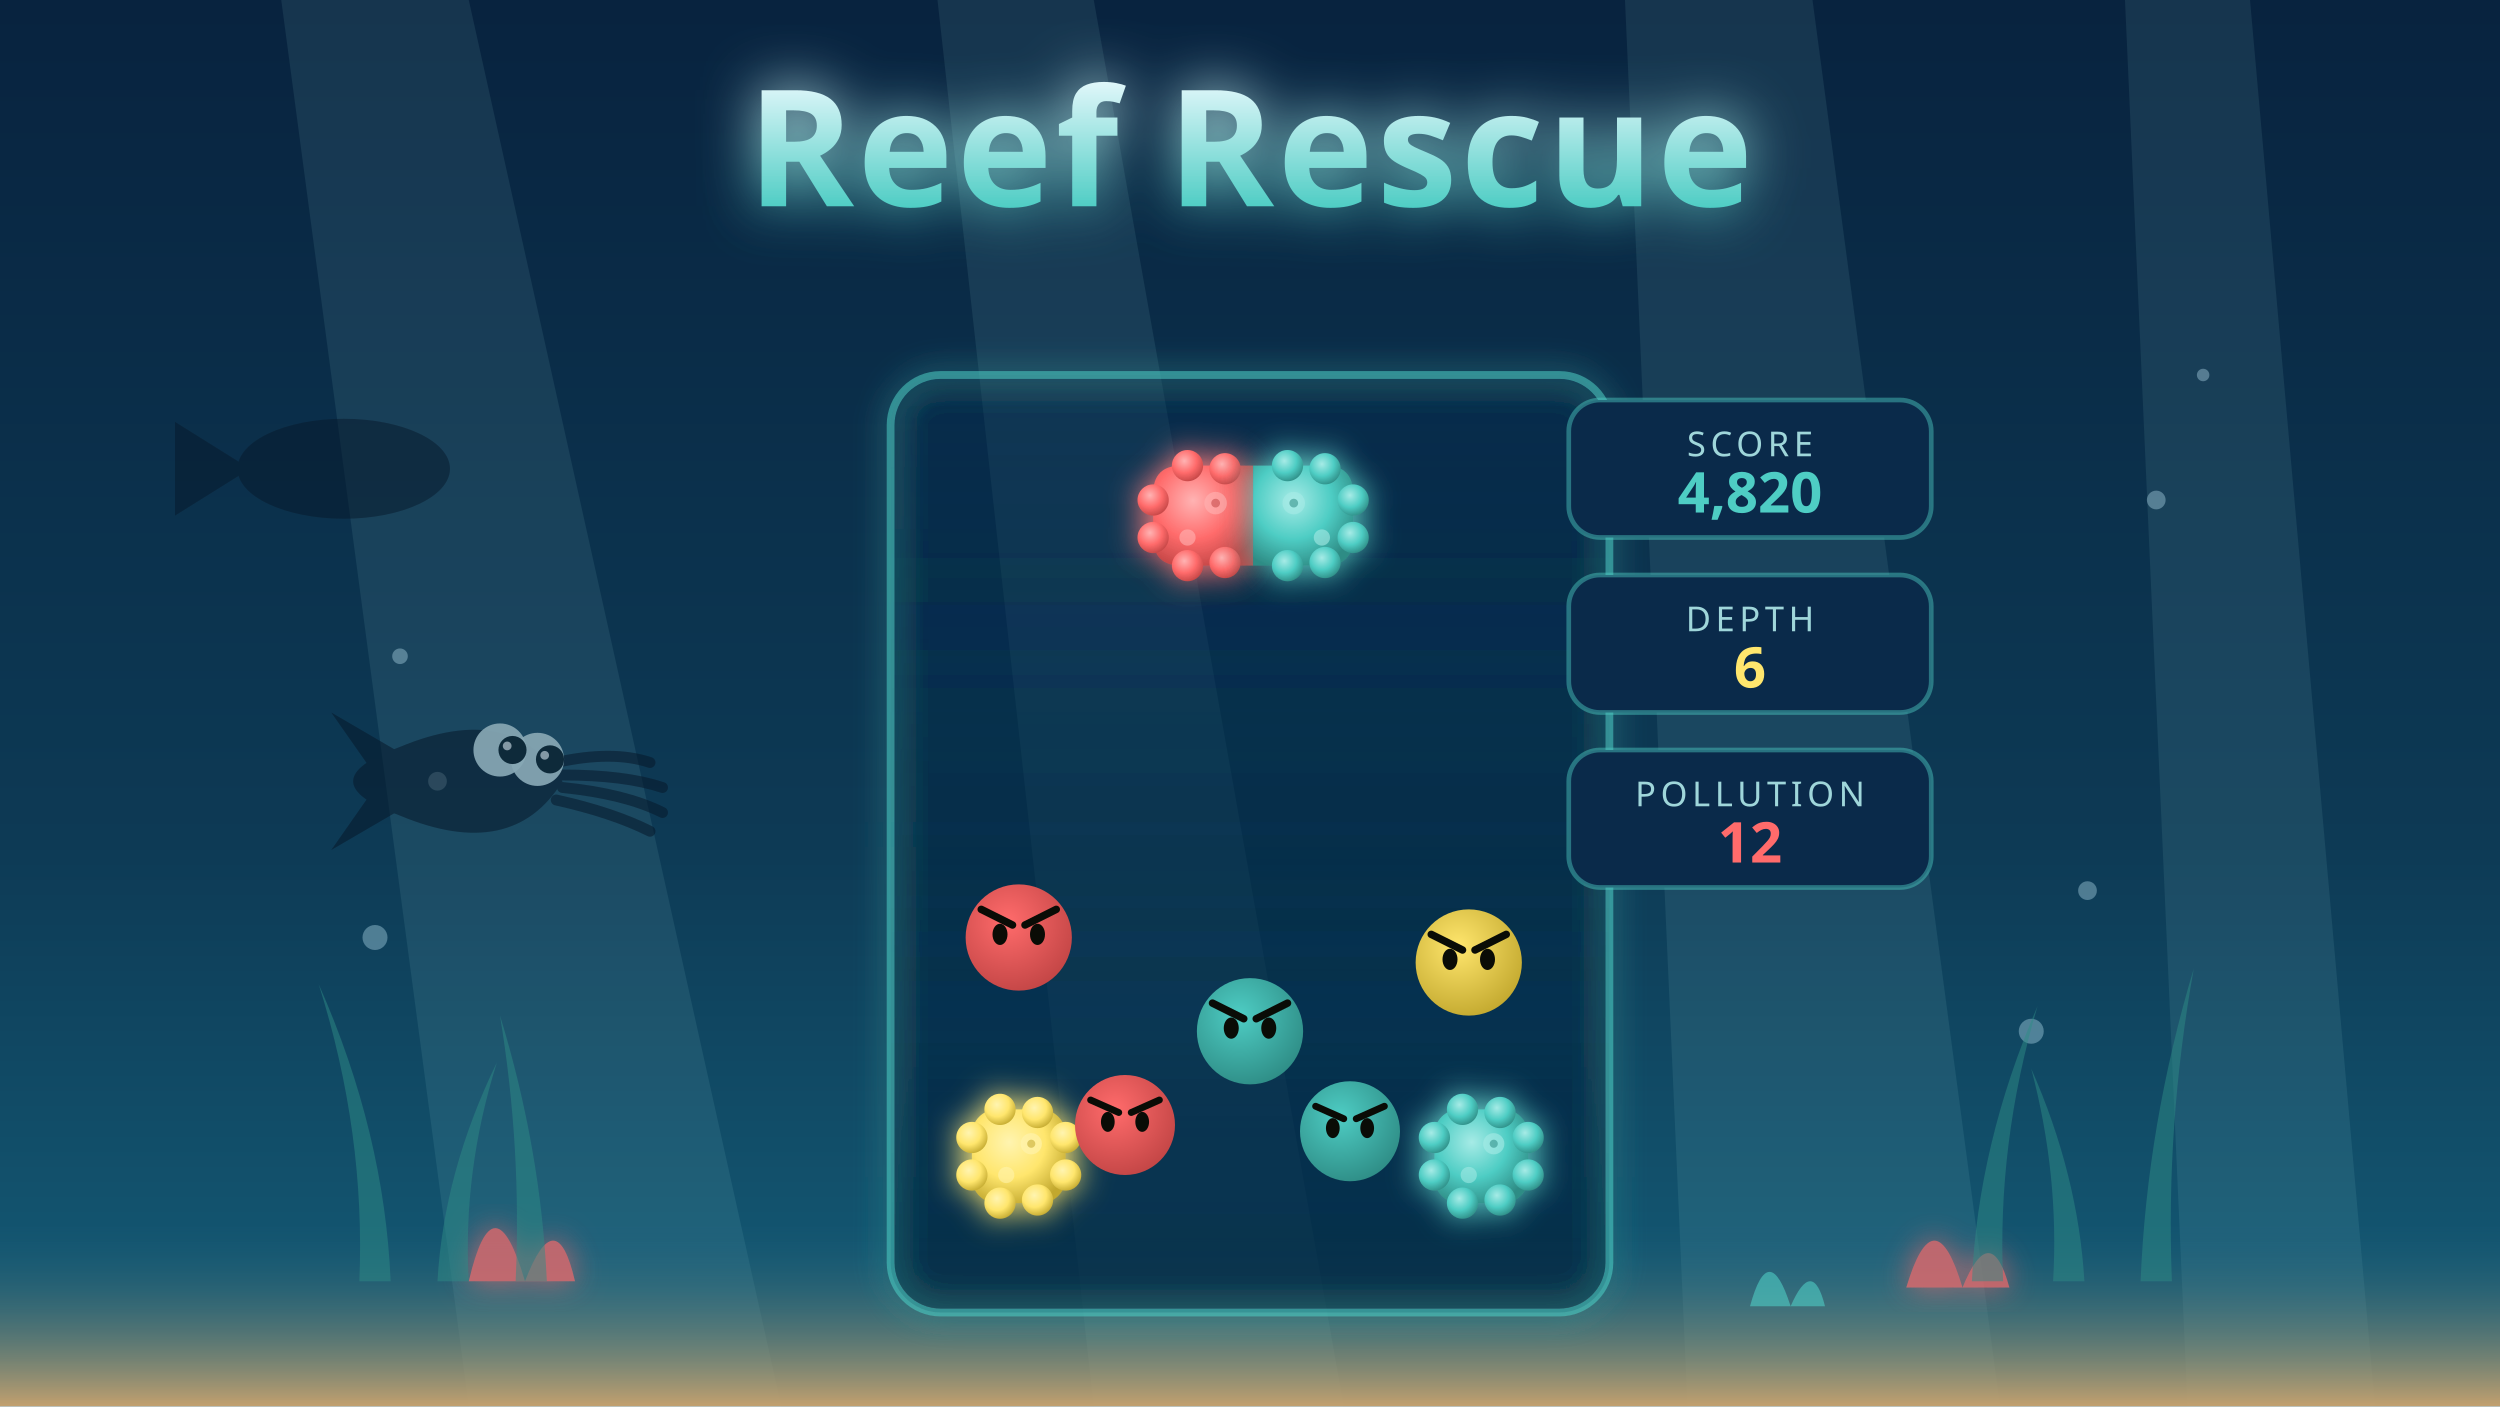
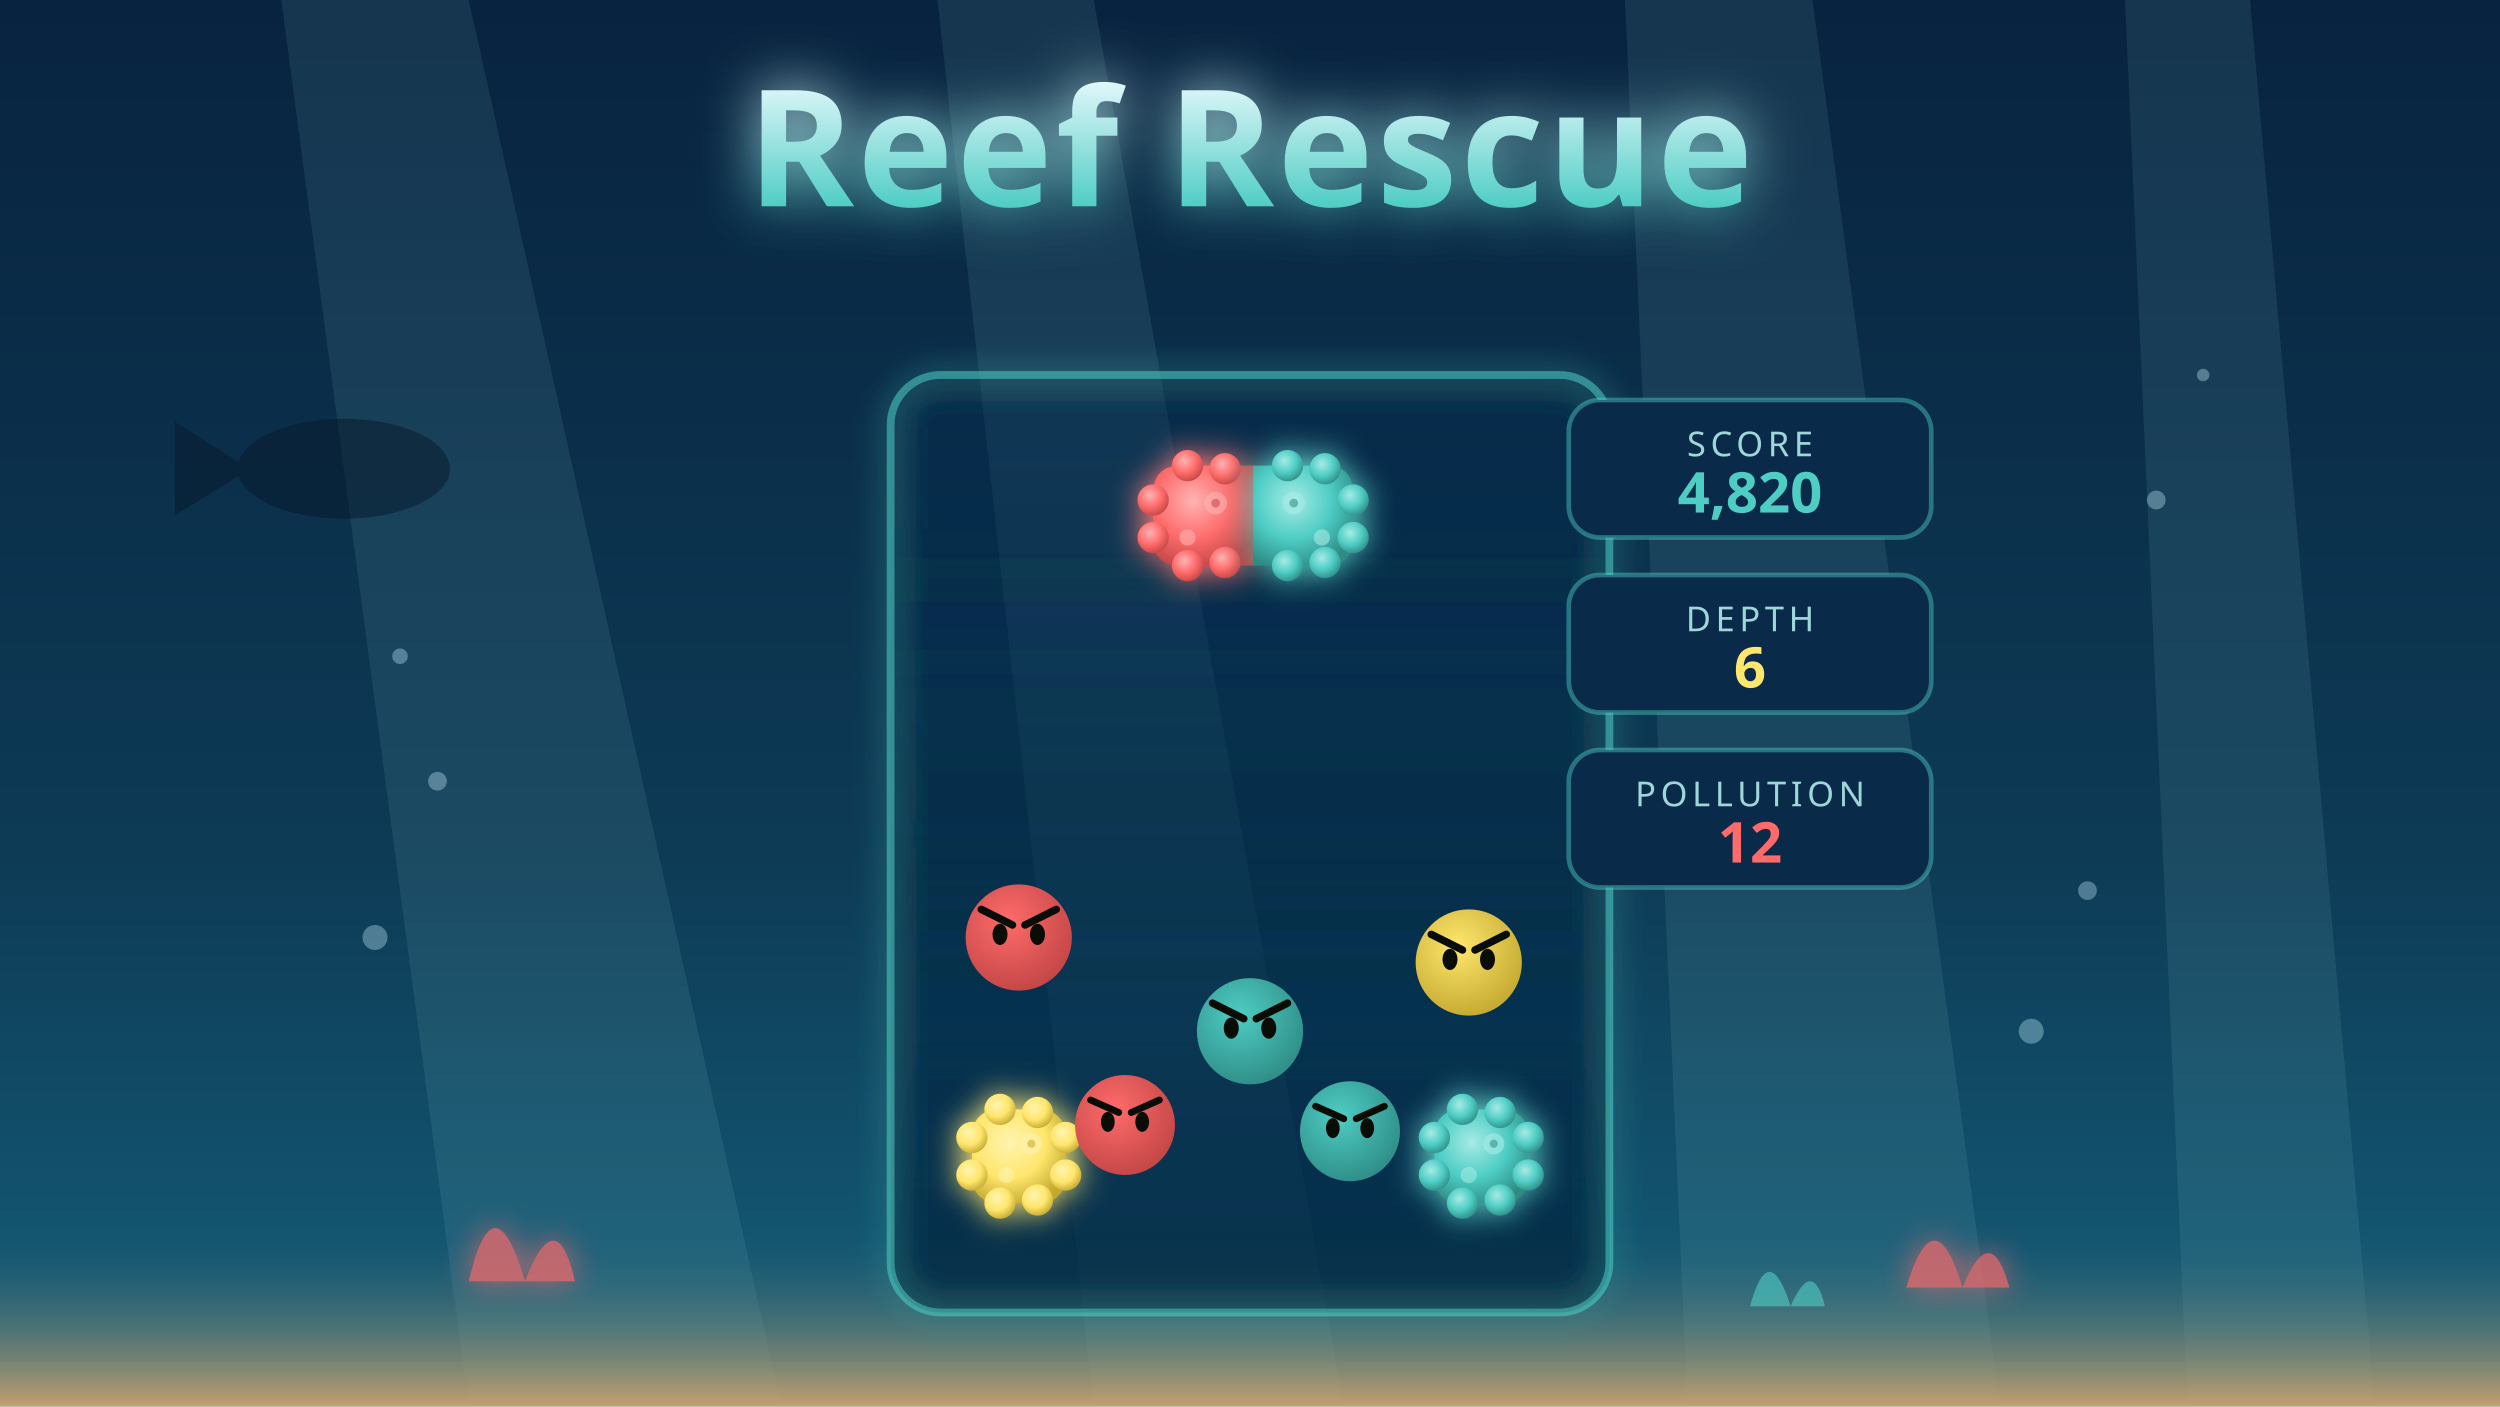
<svg xmlns="http://www.w3.org/2000/svg" viewBox="0 0 800 450" role="img" aria-label="Reef Rescue tide-pool puzzle">
  <defs>
    <linearGradient id="water" x1="0" y1="0" x2="0" y2="1">
      <stop offset="0" stop-color="#08233f" />
      <stop offset="0.6" stop-color="#0d3a55" />
      <stop offset="1" stop-color="#155f7a" />
    </linearGradient>
    <linearGradient id="sand" x1="0" y1="0" x2="0" y2="1">
      <stop offset="0" stop-color="#155f7a" stop-opacity="0" />
      <stop offset="1" stop-color="#c2a06e" />
    </linearGradient>
    <linearGradient id="glass" x1="0" y1="0" x2="0" y2="1">
      <stop offset="0" stop-color="#0a2a4a" stop-opacity="0.2" />
      <stop offset="1" stop-color="#08233f" stop-opacity="0.5" />
    </linearGradient>
    <linearGradient id="titleFill" x1="0" y1="0" x2="0" y2="1">
      <stop offset="0" stop-color="#e0f7fa" />
      <stop offset="1" stop-color="#4ecdc4" />
    </linearGradient>
    <radialGradient id="coralRed" cx="0.4" cy="0.35" r="0.7">
      <stop offset="0" stop-color="#ffb3b3" />
      <stop offset="0.55" stop-color="#ff6b6b" />
      <stop offset="1" stop-color="#c24545" />
    </radialGradient>
    <radialGradient id="coralTeal" cx="0.4" cy="0.35" r="0.7">
      <stop offset="0" stop-color="#a6ebe6" />
      <stop offset="0.55" stop-color="#4ecdc4" />
      <stop offset="1" stop-color="#2e8c85" />
    </radialGradient>
    <radialGradient id="coralYellow" cx="0.4" cy="0.35" r="0.7">
      <stop offset="0" stop-color="#fff4b0" />
      <stop offset="0.55" stop-color="#ffe66d" />
      <stop offset="1" stop-color="#c2a82e" />
    </radialGradient>
    <radialGradient id="blobRed" cx="0.4" cy="0.35" r="0.7">
      <stop offset="0" stop-color="#ff6b6b" />
      <stop offset="1" stop-color="#c24545" />
    </radialGradient>
    <radialGradient id="blobTeal" cx="0.4" cy="0.35" r="0.7">
      <stop offset="0" stop-color="#4ecdc4" />
      <stop offset="1" stop-color="#2e8c85" />
    </radialGradient>
    <radialGradient id="blobYellow" cx="0.4" cy="0.35" r="0.7">
      <stop offset="0" stop-color="#ffe66d" />
      <stop offset="1" stop-color="#c2a82e" />
    </radialGradient>
    <filter id="glow" x="-40%" y="-40%" width="180%" height="180%">
      <feGaussianBlur stdDeviation="5" result="b" />
      <feMerge>
        <feMergeNode in="b" />
        <feMergeNode in="SourceGraphic" />
      </feMerge>
    </filter>
    <filter id="softGlow" x="-60%" y="-60%" width="220%" height="220%">
      <feGaussianBlur stdDeviation="9" result="b" />
      <feMerge>
        <feMergeNode in="b" />
        <feMergeNode in="SourceGraphic" />
      </feMerge>
    </filter>
  </defs>
  <rect x="0" y="0" width="800" height="450" fill="url(#water)" />
  <g fill="#a6ebe6" opacity="0.09">
    <polygon points="90,0 150,0 250,450 150,450" />
    <polygon points="300,0 350,0 430,450 350,450" />
    <polygon points="520,0 580,0 640,450 540,450" />
    <polygon points="680,0 720,0 760,450 700,450" />
  </g>
  <g fill="#c8f0ff" opacity="0.35">
    <circle cx="120" cy="300" r="4" />
    <circle cx="140" cy="250" r="3" />
    <circle cx="128" cy="210" r="2.5" />
    <circle cx="650" cy="330" r="4" />
    <circle cx="668" cy="285" r="3" />
    <circle cx="690" cy="160" r="3" />
    <circle cx="705" cy="120" r="2" />
  </g>
  <g fill="#06182a" opacity="0.5">
    <ellipse cx="110" cy="150" rx="34" ry="16" />
    <polygon points="80,150 56,135 56,165" />
  </g>
  <rect x="0" y="392" width="800" height="58" fill="url(#sand)" />
  <g fill="#ff6b6b" opacity="0.7" filter="url(#glow)">
    <path d="M150 410 q8 -34 18 0 q10 -26 16 0 Z" />
    <path d="M610 412 q9 -30 18 0 q9 -22 15 0 Z" />
  </g>
  <g fill="#4ecdc4" opacity="0.6">
    <path d="M560 418 q6 -22 13 0 q7 -16 11 0 Z" />
-   </g>
-   <g fill="#2e8c85" opacity="0.5">
-     <path d="M115 410 Q117 362.5 102 315 Q123 362.5 125 410 Z" />
-     <path d="M140 410 Q142 375 159 340 Q148 375 150 410 Z" />
-     <path d="M165 410 Q167 367.5 160 325 Q173 367.5 175 410 Z" />
-     <path d="M631 410 Q633 366 652 322 Q639 366 641 410 Z" />
-     <path d="M657 410 Q659 376 650 342 Q665 376 667 410 Z" />
-     <path d="M685 410 Q687 360 702 310 Q693 360 695 410 Z" />
-   </g>
-   <g transform="translate(150,250)" opacity="0.55">
-     <g fill="#06182a">
-       <path d="M30 0 Q14 -26 -22 -11 Q-52 0 -22 11 Q14 26 30 0 Z" />
-       <path d="M-20 -8 L-44 -22 L-30 -2 Z" />
-       <path d="M-20 8 L-44 22 L-30 2 Z" />
-       <path d="M28 -6 Q46 -10 58 -6" stroke="#06182a" stroke-width="3.5" fill="none" stroke-linecap="round" />
-       <path d="M30 -2 Q50 -2 62 2" stroke="#06182a" stroke-width="3.5" fill="none" stroke-linecap="round" />
-       <path d="M30 2 Q50 4 62 10" stroke="#06182a" stroke-width="3.5" fill="none" stroke-linecap="round" />
-       <path d="M28 6 Q46 10 58 16" stroke="#06182a" stroke-width="3.5" fill="none" stroke-linecap="round" />
-     </g>
-     <circle cx="10" cy="-10" r="8.5" fill="#e1f7fa" opacity="0.92" />
-     <circle cx="22" cy="-7" r="8.5" fill="#e1f7fa" opacity="0.92" />
-     <circle cx="14" cy="-10" r="4.5" fill="#04121a" />
-     <circle cx="26" cy="-7" r="4.5" fill="#04121a" />
-     <circle cx="12.3" cy="-11.3" r="1.4" fill="#ffffff" opacity="0.85" />
-     <circle cx="24.3" cy="-8.3" r="1.4" fill="#ffffff" opacity="0.85" />
  </g>
  <rect x="285" y="120" width="230" height="300" rx="16" fill="url(#glass)" stroke="#4ecdc4" stroke-opacity="0.55" stroke-width="2.5" filter="url(#glow)" />
  <g>
    <g filter="url(#glow)" fill="url(#coralRed)">
      <path d="M378 149 H401 V181 H378 Q369 181 369 172 V158 Q369 149 378 149 Z" />
      <circle cx="380" cy="149" r="5" />
      <circle cx="392" cy="150" r="5" />
      <circle cx="380" cy="181" r="5" />
      <circle cx="392" cy="180" r="5" />
      <circle cx="369" cy="160" r="5" />
      <circle cx="369" cy="172" r="5" />
    </g>
    <circle cx="389" cy="161" r="3.6" fill="#ffb3b3" opacity="0.6" />
    <circle cx="389" cy="161" r="1.4" fill="#c24545" opacity="0.55" />
    <circle cx="380" cy="172" r="2.6" fill="#ffb3b3" opacity="0.6" />
    <g filter="url(#glow)" fill="url(#coralTeal)">
      <path d="M401 149 H424 Q433 149 433 158 V172 Q433 181 424 181 H401 V149 Z" />
      <circle cx="412" cy="149" r="5" />
      <circle cx="424" cy="150" r="5" />
      <circle cx="412" cy="181" r="5" />
      <circle cx="424" cy="180" r="5" />
      <circle cx="433" cy="160" r="5" />
      <circle cx="433" cy="172" r="5" />
    </g>
    <circle cx="414" cy="161" r="3.6" fill="#a6ebe6" opacity="0.6" />
    <circle cx="414" cy="161" r="1.4" fill="#2e8c85" opacity="0.55" />
    <circle cx="423" cy="172" r="2.6" fill="#a6ebe6" opacity="0.6" />
  </g>
  <g>
    <g filter="url(#glow)" fill="url(#coralYellow)">
      <rect x="311" y="355" width="30" height="30" rx="8" />
      <circle cx="320" cy="355" r="5" />
      <circle cx="332" cy="356" r="5" />
      <circle cx="320" cy="385" r="5" />
      <circle cx="332" cy="384" r="5" />
      <circle cx="311" cy="364" r="5" />
      <circle cx="311" cy="376" r="5" />
      <circle cx="341" cy="364" r="5" />
      <circle cx="341" cy="376" r="5" />
    </g>
    <circle cx="330" cy="366" r="3.4" fill="#fff4b0" opacity="0.6" />
    <circle cx="330" cy="366" r="1.3" fill="#c2a82e" opacity="0.55" />
    <circle cx="322" cy="376" r="2.6" fill="#fff4b0" opacity="0.55" />
    <g filter="url(#glow)" fill="url(#coralTeal)">
      <rect x="459" y="355" width="30" height="30" rx="8" />
      <circle cx="468" cy="355" r="5" />
      <circle cx="480" cy="356" r="5" />
      <circle cx="468" cy="385" r="5" />
      <circle cx="480" cy="384" r="5" />
      <circle cx="459" cy="364" r="5" />
      <circle cx="459" cy="376" r="5" />
      <circle cx="489" cy="364" r="5" />
      <circle cx="489" cy="376" r="5" />
    </g>
    <circle cx="478" cy="366" r="3.4" fill="#a6ebe6" opacity="0.6" />
    <circle cx="478" cy="366" r="1.3" fill="#2e8c85" opacity="0.55" />
    <circle cx="470" cy="376" r="2.6" fill="#a6ebe6" opacity="0.55" />
  </g>
  <g>
    <g transform="translate(326,300)">
      <circle r="17" fill="url(#blobRed)" />
      <ellipse cx="-6" cy="-1" rx="2.4" ry="3.4" fill="#0a0c06" />
      <ellipse cx="6" cy="-1" rx="2.4" ry="3.4" fill="#0a0c06" />
      <path d="M-12 -9 L-2 -4 M12 -9 L2 -4" stroke="#0a0c06" stroke-width="2.4" stroke-linecap="round" />
    </g>
    <g transform="translate(400,330)">
      <circle r="17" fill="url(#blobTeal)" />
      <ellipse cx="-6" cy="-1" rx="2.4" ry="3.4" fill="#0a0c06" />
      <ellipse cx="6" cy="-1" rx="2.4" ry="3.4" fill="#0a0c06" />
      <path d="M-12 -9 L-2 -4 M12 -9 L2 -4" stroke="#0a0c06" stroke-width="2.4" stroke-linecap="round" />
    </g>
    <g transform="translate(470,308)">
      <circle r="17" fill="url(#blobYellow)" />
      <ellipse cx="-6" cy="-1" rx="2.4" ry="3.4" fill="#0a0c06" />
      <ellipse cx="6" cy="-1" rx="2.4" ry="3.4" fill="#0a0c06" />
      <path d="M-12 -9 L-2 -4 M12 -9 L2 -4" stroke="#0a0c06" stroke-width="2.4" stroke-linecap="round" />
    </g>
    <g transform="translate(360,360)">
      <circle r="16" fill="url(#blobRed)" />
      <ellipse cx="-5.5" cy="-1" rx="2.2" ry="3.2" fill="#0a0c06" />
      <ellipse cx="5.5" cy="-1" rx="2.2" ry="3.2" fill="#0a0c06" />
      <path d="M-11 -8 L-2 -4 M11 -8 L2 -4" stroke="#0a0c06" stroke-width="2.2" stroke-linecap="round" />
    </g>
    <g transform="translate(432,362)">
      <circle r="16" fill="url(#blobTeal)" />
      <ellipse cx="-5.5" cy="-1" rx="2.2" ry="3.2" fill="#0a0c06" />
      <ellipse cx="5.5" cy="-1" rx="2.2" ry="3.2" fill="#0a0c06" />
      <path d="M-11 -8 L-2 -4 M11 -8 L2 -4" stroke="#0a0c06" stroke-width="2.2" stroke-linecap="round" />
    </g>
  </g>
  <text x="400" y="66" text-anchor="middle" font-family="'Segoe UI', system-ui, sans-serif" font-size="52" font-weight="800" letter-spacing="1" fill="url(#titleFill)" filter="url(#softGlow)">Reef Rescue</text>
  <g font-family="'Segoe UI', system-ui, sans-serif" text-anchor="middle">
    <g transform="translate(560,150)">
      <rect x="-58" y="-22" width="116" height="44" rx="10" fill="#0a2a4a" stroke="#4ecdc4" stroke-opacity="0.45" stroke-width="1.5" />
      <text x="0" y="-4" font-size="11" letter-spacing="1.5" fill="#9fd6da">SCORE</text>
      <text x="0" y="14" font-size="18" font-weight="800" fill="#4ecdc4">4,820</text>
    </g>
    <g transform="translate(560,206)">
      <rect x="-58" y="-22" width="116" height="44" rx="10" fill="#0a2a4a" stroke="#4ecdc4" stroke-opacity="0.45" stroke-width="1.5" />
      <text x="0" y="-4" font-size="11" letter-spacing="1.5" fill="#9fd6da">DEPTH</text>
      <text x="0" y="14" font-size="18" font-weight="800" fill="#ffe66d">6</text>
    </g>
    <g transform="translate(560,262)">
      <rect x="-58" y="-22" width="116" height="44" rx="10" fill="#0a2a4a" stroke="#4ecdc4" stroke-opacity="0.45" stroke-width="1.5" />
      <text x="0" y="-4" font-size="11" letter-spacing="1.5" fill="#9fd6da">POLLUTION</text>
      <text x="0" y="14" font-size="18" font-weight="800" fill="#ff6b6b">12</text>
    </g>
  </g>
</svg>
